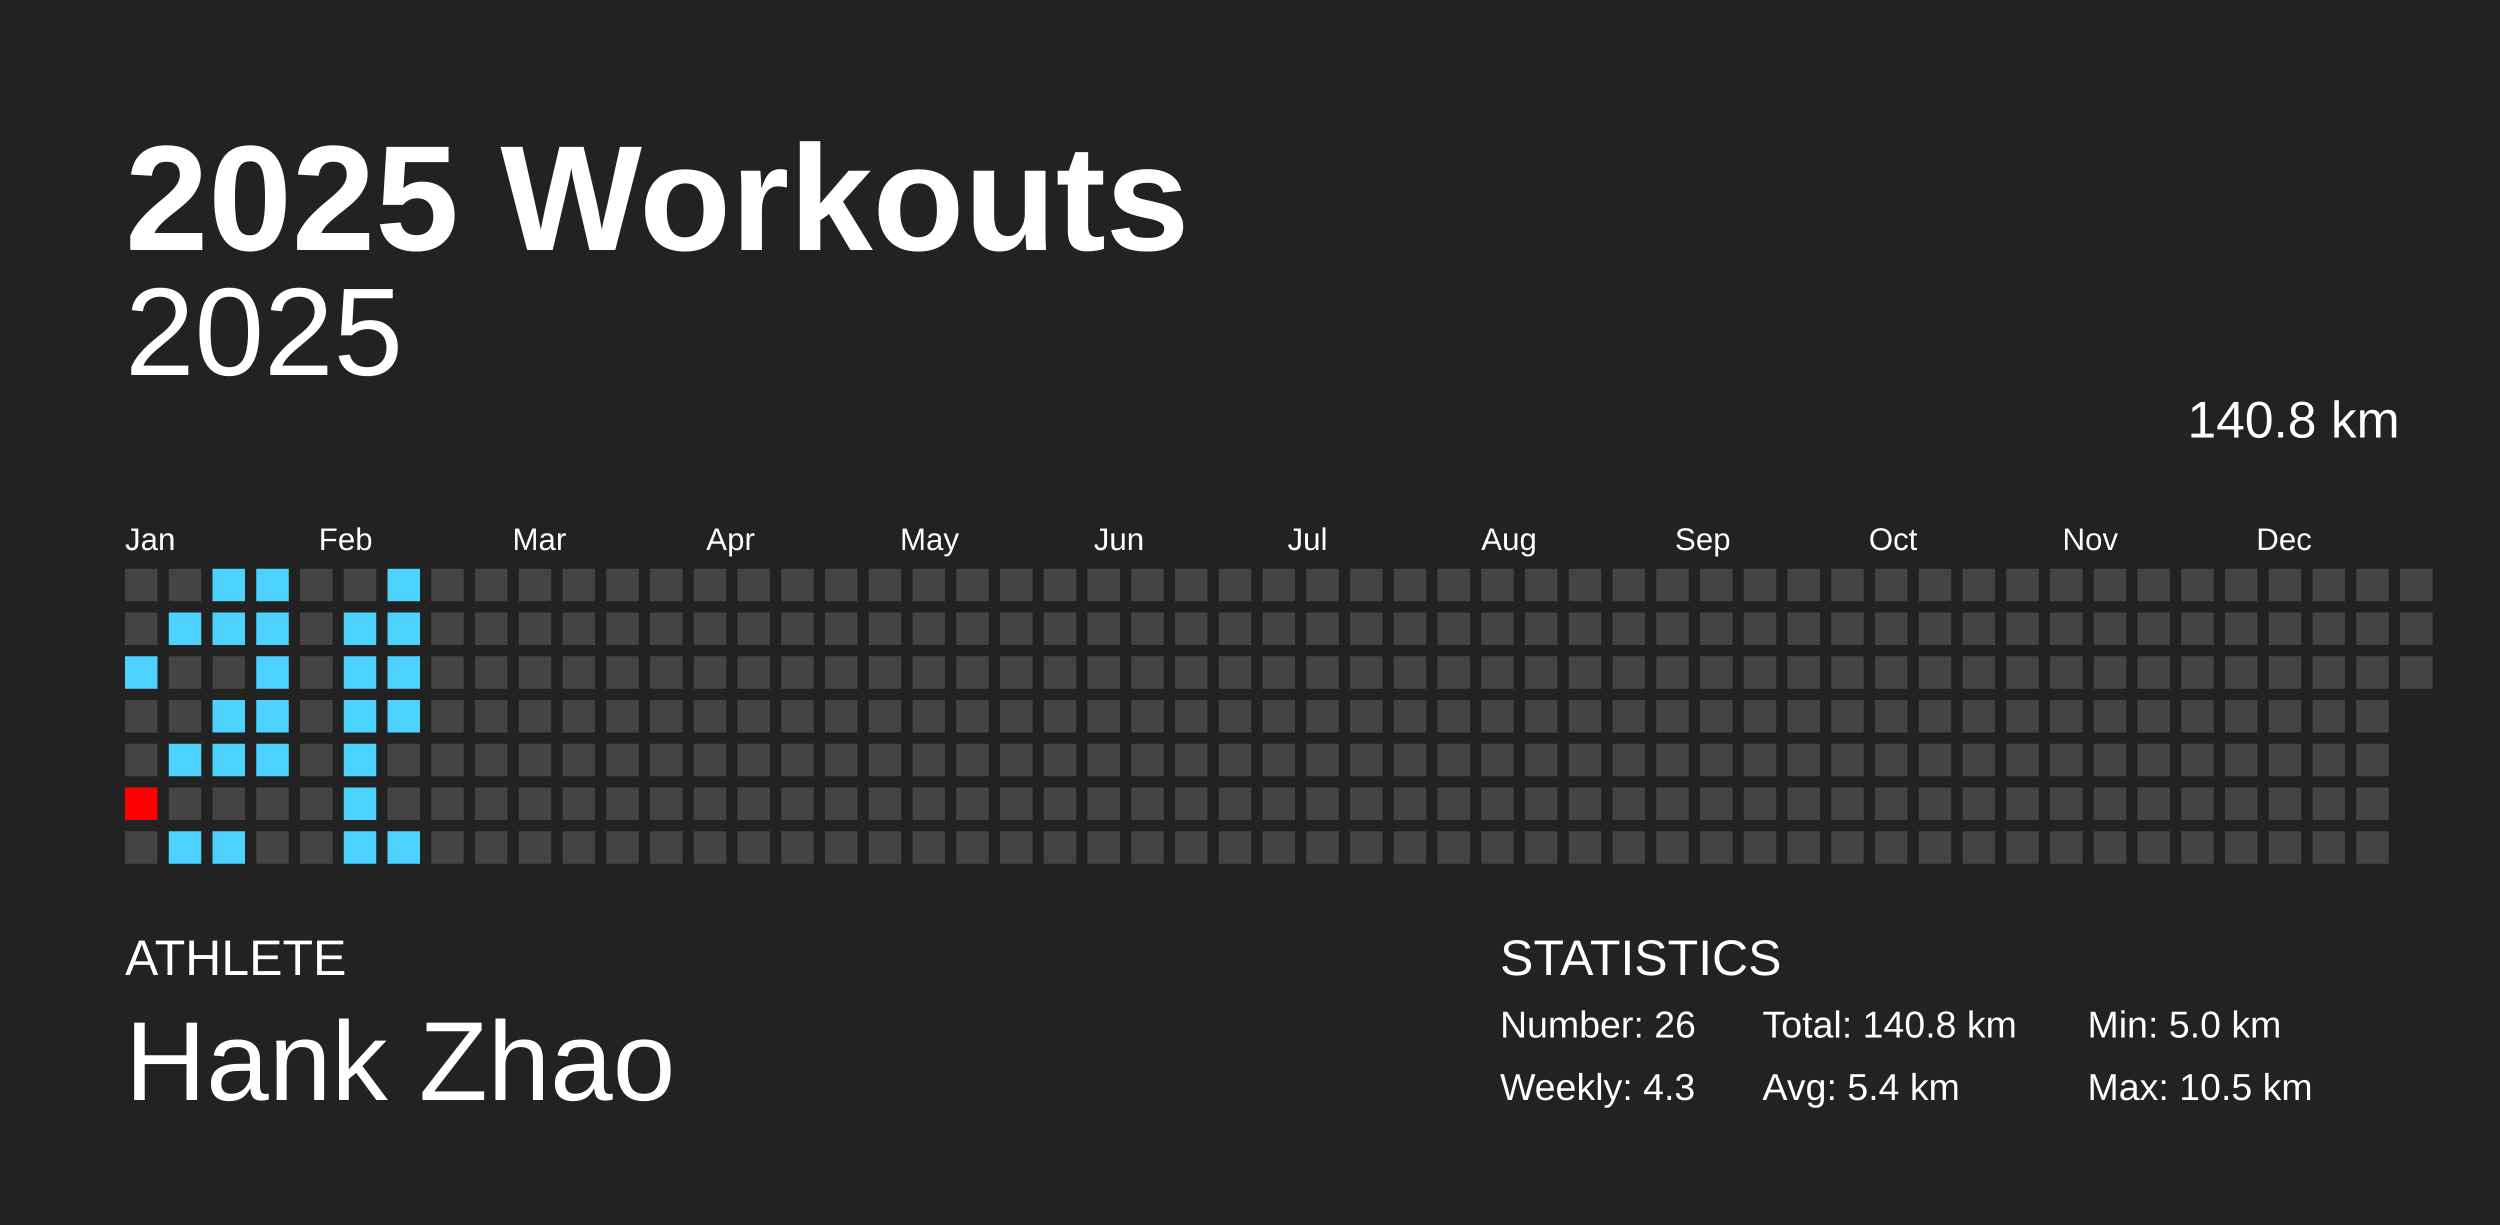
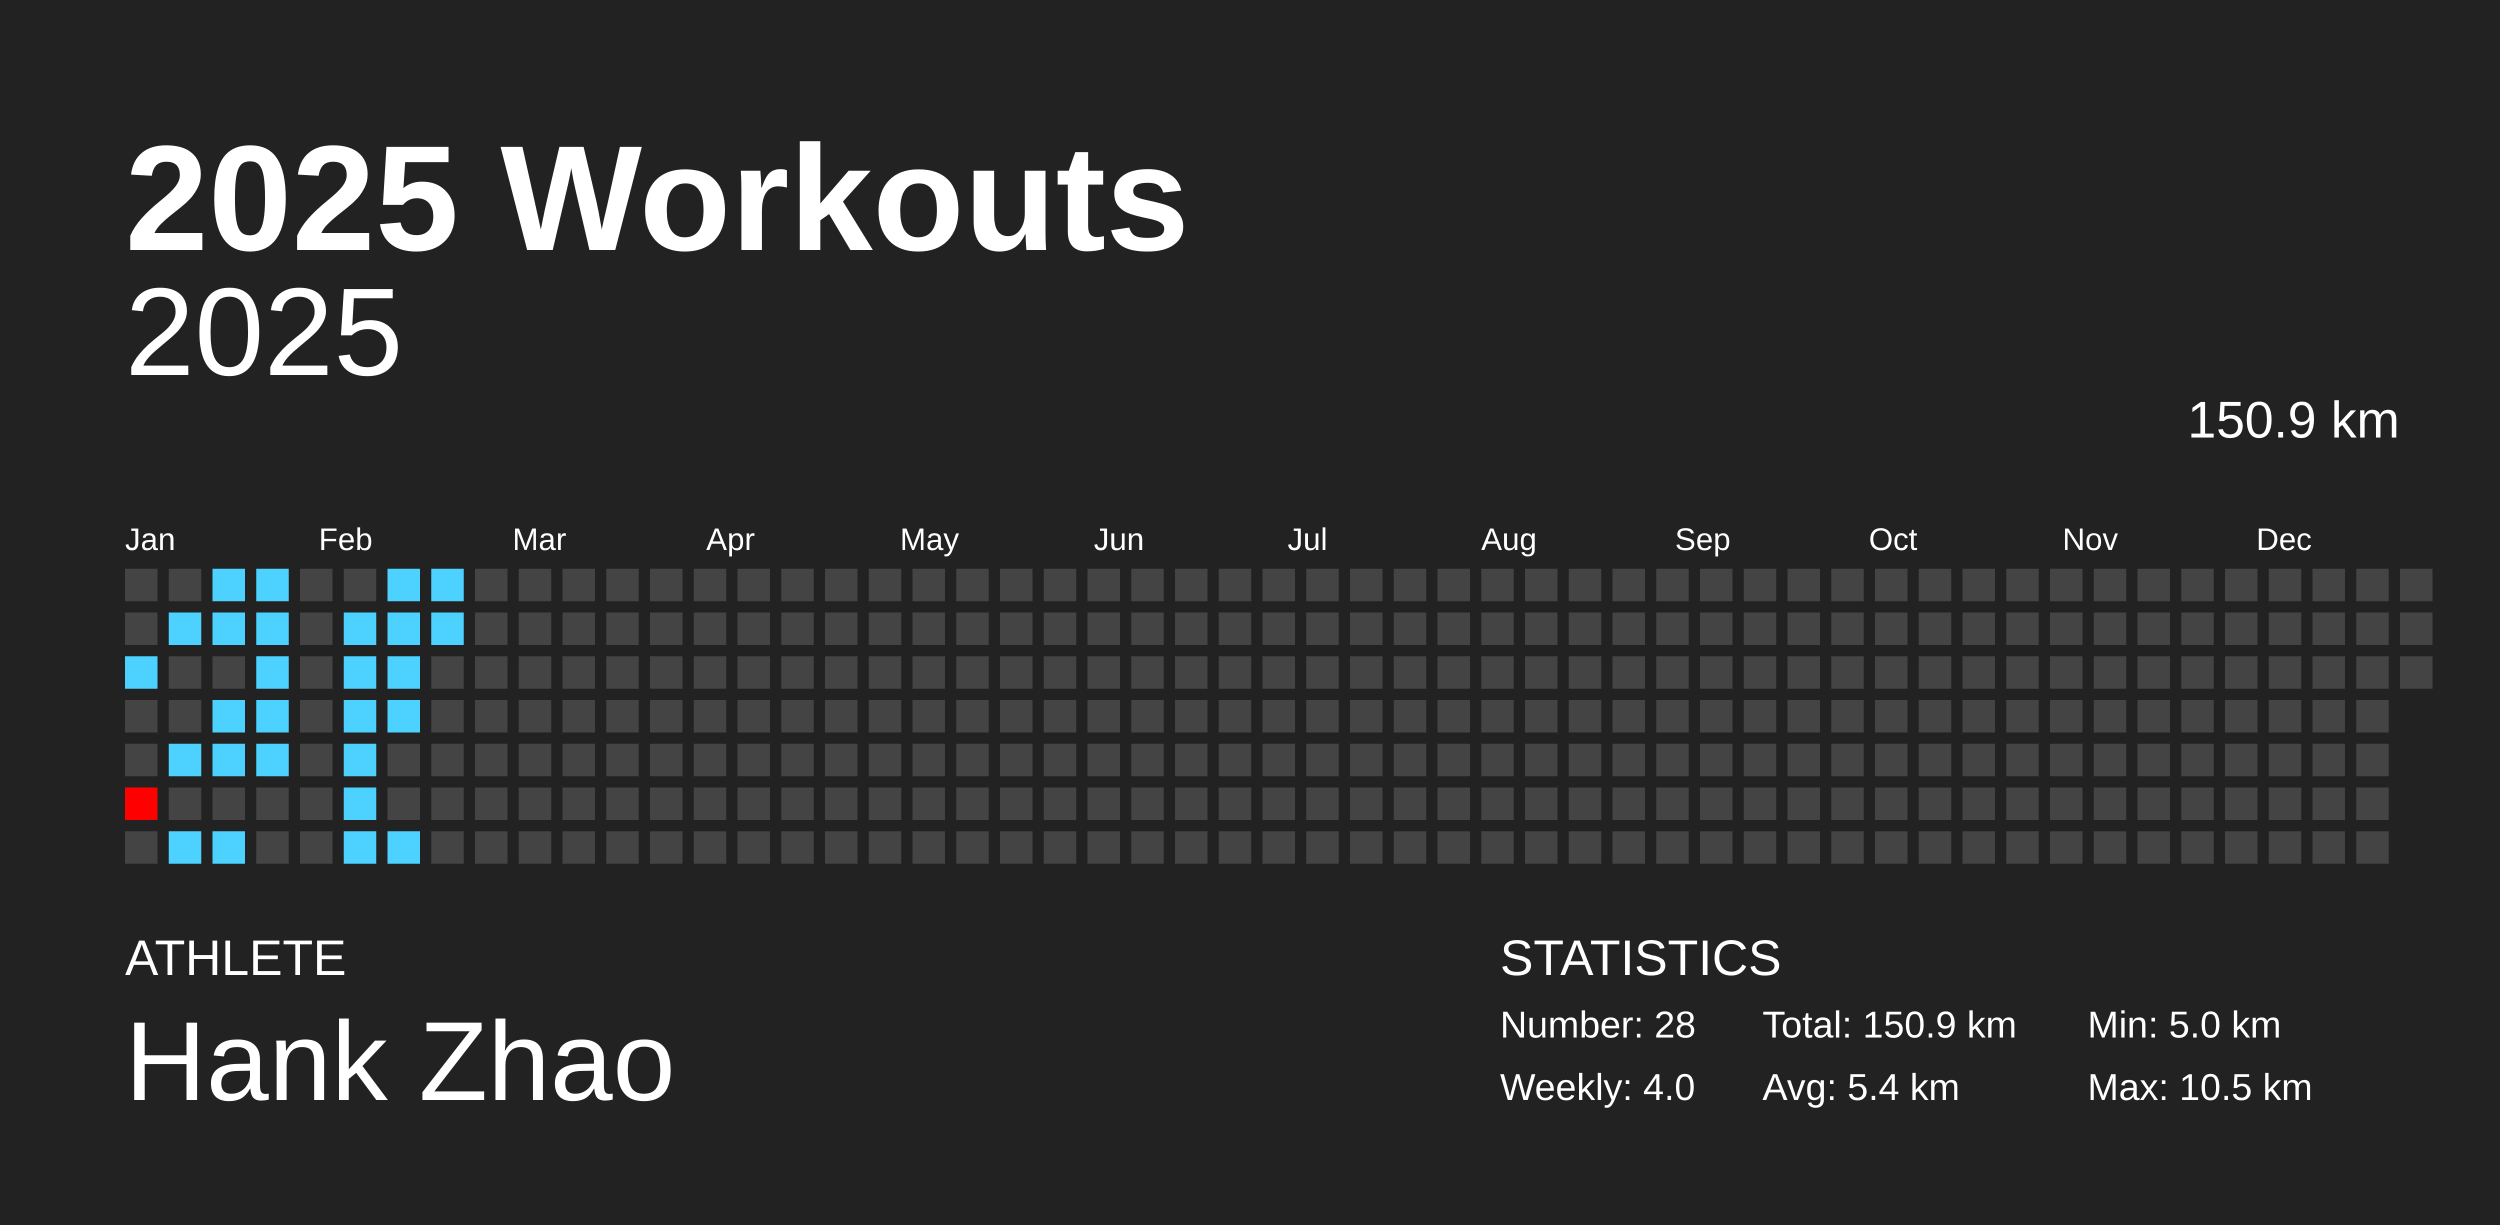
<svg xmlns="http://www.w3.org/2000/svg" baseProfile="full" height="98mm" version="1.1" viewBox="0,0,200,98" width="200mm">
  <defs />
  <rect fill="#222222" height="98" width="200" x="0" y="0" />
  <text fill="#FFFFFF" style="font-size:12px; font-family:Arial; font-weight:bold;" x="10" y="20">2025 Workouts</text>
  <text fill="#FFFFFF" style="font-size:4px; font-family:Arial" x="10" y="78">ATHLETE</text>
  <text fill="#FFFFFF" style="font-size:9px; font-family:Arial" x="10" y="88">Hank Zhao</text>
  <text fill="#FFFFFF" style="font-size:4px; font-family:Arial" x="120" y="78">STATISTICS</text>
-   <text fill="#FFFFFF" style="font-size:3px; font-family:Arial" x="120" y="83">Number: 26</text>
-   <text fill="#FFFFFF" style="font-size:3px; font-family:Arial" x="120" y="88">Weekly: 4.3</text>
-   <text fill="#FFFFFF" style="font-size:3px; font-family:Arial" x="141" y="83">Total: 140.8 km</text>
+   <text fill="#FFFFFF" style="font-size:3px; font-family:Arial" x="120" y="83">Number: 28</text>
+   <text fill="#FFFFFF" style="font-size:3px; font-family:Arial" x="120" y="88">Weekly: 4.0</text>
+   <text fill="#FFFFFF" style="font-size:3px; font-family:Arial" x="141" y="83">Total: 150.9 km</text>
  <text fill="#FFFFFF" style="font-size:3px; font-family:Arial" x="141" y="88">Avg: 5.4 km</text>
  <text fill="#FFFFFF" style="font-size:3px; font-family:Arial" x="167" y="83">Min: 5.0 km</text>
  <text fill="#FFFFFF" style="font-size:3px; font-family:Arial" x="167" y="88">Max: 10.5 km</text>
  <text alignment-baseline="hanging" fill="#FFFFFF" style="font-size:10.0px; font-family:Arial;" x="10" y="30">2025</text>
-   <text alignment-baseline="hanging" fill="#FFFFFF" style="font-size:4.125px; font-family:Arial;" x="175" y="35">140.8 km</text>
+   <text alignment-baseline="hanging" fill="#FFFFFF" style="font-size:4.125px; font-family:Arial;" x="175" y="35">150.9 km</text>
  <text fill="#FFFFFF" style="font-size:2.5px; font-family:Arial" x="10.0" y="44">Jan</text>
  <text fill="#FFFFFF" style="font-size:2.5px; font-family:Arial" x="25.5" y="44">Feb</text>
  <text fill="#FFFFFF" style="font-size:2.5px; font-family:Arial" x="41.0" y="44">Mar</text>
  <text fill="#FFFFFF" style="font-size:2.5px; font-family:Arial" x="56.5" y="44">Apr</text>
  <text fill="#FFFFFF" style="font-size:2.5px; font-family:Arial" x="72.0" y="44">May</text>
  <text fill="#FFFFFF" style="font-size:2.5px; font-family:Arial" x="87.5" y="44">Jun</text>
  <text fill="#FFFFFF" style="font-size:2.5px; font-family:Arial" x="103.0" y="44">Jul</text>
  <text fill="#FFFFFF" style="font-size:2.5px; font-family:Arial" x="118.5" y="44">Aug</text>
  <text fill="#FFFFFF" style="font-size:2.5px; font-family:Arial" x="134.0" y="44">Sep</text>
  <text fill="#FFFFFF" style="font-size:2.5px; font-family:Arial" x="149.5" y="44">Oct</text>
  <text fill="#FFFFFF" style="font-size:2.5px; font-family:Arial" x="165.0" y="44">Nov</text>
  <text fill="#FFFFFF" style="font-size:2.5px; font-family:Arial" x="180.5" y="44">Dec</text>
  <rect fill="#444444" height="2.6" width="2.6" x="10.0" y="45.5" />
  <rect fill="#444444" height="2.6" width="2.6" x="10.0" y="49.0" />
  <rect fill="#4dd2ff" height="2.6" width="2.6" x="10.0" y="52.5" />
  <rect fill="#444444" height="2.6" width="2.6" x="10.0" y="56.0" />
  <rect fill="#444444" height="2.6" width="2.6" x="10.0" y="59.5" />
  <rect fill="#ff0000" height="2.6" width="2.6" x="10.0" y="63.0" />
  <rect fill="#444444" height="2.6" width="2.6" x="10.0" y="66.5" />
  <rect fill="#444444" height="2.6" width="2.6" x="13.5" y="45.5" />
  <rect fill="#4dd2ff" height="2.6" width="2.6" x="13.5" y="49.0" />
  <rect fill="#444444" height="2.6" width="2.6" x="13.5" y="52.5" />
  <rect fill="#444444" height="2.6" width="2.6" x="13.5" y="56.0" />
  <rect fill="#4dd2ff" height="2.6" width="2.6" x="13.5" y="59.5" />
  <rect fill="#444444" height="2.6" width="2.6" x="13.5" y="63.0" />
  <rect fill="#4dd2ff" height="2.6" width="2.6" x="13.5" y="66.5" />
  <rect fill="#4dd2ff" height="2.6" width="2.6" x="17.0" y="45.5" />
  <rect fill="#4dd2ff" height="2.6" width="2.6" x="17.0" y="49.0" />
  <rect fill="#444444" height="2.6" width="2.6" x="17.0" y="52.5" />
  <rect fill="#4dd2ff" height="2.6" width="2.6" x="17.0" y="56.0" />
  <rect fill="#4dd2ff" height="2.6" width="2.6" x="17.0" y="59.5" />
  <rect fill="#444444" height="2.6" width="2.6" x="17.0" y="63.0" />
  <rect fill="#4dd2ff" height="2.6" width="2.6" x="17.0" y="66.5" />
  <rect fill="#4dd2ff" height="2.6" width="2.6" x="20.5" y="45.5" />
  <rect fill="#4dd2ff" height="2.6" width="2.6" x="20.5" y="49.0" />
  <rect fill="#4dd2ff" height="2.6" width="2.6" x="20.5" y="52.5" />
  <rect fill="#4dd2ff" height="2.6" width="2.6" x="20.5" y="56.0" />
  <rect fill="#4dd2ff" height="2.6" width="2.6" x="20.5" y="59.5" />
  <rect fill="#444444" height="2.6" width="2.6" x="20.5" y="63.0" />
  <rect fill="#444444" height="2.6" width="2.6" x="20.5" y="66.5" />
  <rect fill="#444444" height="2.6" width="2.6" x="24.0" y="45.5" />
  <rect fill="#444444" height="2.6" width="2.6" x="24.0" y="49.0" />
  <rect fill="#444444" height="2.6" width="2.6" x="24.0" y="52.5" />
  <rect fill="#444444" height="2.6" width="2.6" x="24.0" y="56.0" />
  <rect fill="#444444" height="2.6" width="2.6" x="24.0" y="59.5" />
  <rect fill="#444444" height="2.6" width="2.6" x="24.0" y="63.0" />
  <rect fill="#444444" height="2.6" width="2.6" x="24.0" y="66.5" />
  <rect fill="#444444" height="2.6" width="2.6" x="27.5" y="45.5" />
  <rect fill="#4dd2ff" height="2.6" width="2.6" x="27.5" y="49.0" />
  <rect fill="#4dd2ff" height="2.6" width="2.6" x="27.5" y="52.5" />
  <rect fill="#4dd2ff" height="2.6" width="2.6" x="27.5" y="56.0" />
  <rect fill="#4dd2ff" height="2.6" width="2.6" x="27.5" y="59.5" />
  <rect fill="#4dd2ff" height="2.6" width="2.6" x="27.5" y="63.0" />
  <rect fill="#4dd2ff" height="2.6" width="2.6" x="27.5" y="66.5" />
  <rect fill="#4dd2ff" height="2.6" width="2.6" x="31.0" y="45.5" />
  <rect fill="#4dd2ff" height="2.6" width="2.6" x="31.0" y="49.0" />
  <rect fill="#4dd2ff" height="2.6" width="2.6" x="31.0" y="52.5" />
  <rect fill="#4dd2ff" height="2.6" width="2.6" x="31.0" y="56.0" />
  <rect fill="#444444" height="2.6" width="2.6" x="31.0" y="59.5" />
  <rect fill="#444444" height="2.6" width="2.6" x="31.0" y="63.0" />
  <rect fill="#4dd2ff" height="2.6" width="2.6" x="31.0" y="66.5" />
-   <rect fill="#444444" height="2.6" width="2.6" x="34.5" y="45.5" />
-   <rect fill="#444444" height="2.6" width="2.6" x="34.5" y="49.0" />
+   <rect fill="#4dd2ff" height="2.6" width="2.6" x="34.5" y="45.5" />
+   <rect fill="#4dd2ff" height="2.6" width="2.6" x="34.5" y="49.0" />
  <rect fill="#444444" height="2.6" width="2.6" x="34.5" y="52.5" />
  <rect fill="#444444" height="2.6" width="2.6" x="34.5" y="56.0" />
  <rect fill="#444444" height="2.6" width="2.6" x="34.5" y="59.5" />
  <rect fill="#444444" height="2.6" width="2.6" x="34.5" y="63.0" />
  <rect fill="#444444" height="2.6" width="2.6" x="34.5" y="66.5" />
  <rect fill="#444444" height="2.6" width="2.6" x="38.0" y="45.5" />
  <rect fill="#444444" height="2.6" width="2.6" x="38.0" y="49.0" />
  <rect fill="#444444" height="2.6" width="2.6" x="38.0" y="52.5" />
  <rect fill="#444444" height="2.6" width="2.6" x="38.0" y="56.0" />
  <rect fill="#444444" height="2.6" width="2.6" x="38.0" y="59.5" />
  <rect fill="#444444" height="2.6" width="2.6" x="38.0" y="63.0" />
  <rect fill="#444444" height="2.6" width="2.6" x="38.0" y="66.5" />
  <rect fill="#444444" height="2.6" width="2.6" x="41.5" y="45.5" />
  <rect fill="#444444" height="2.6" width="2.6" x="41.5" y="49.0" />
  <rect fill="#444444" height="2.6" width="2.6" x="41.5" y="52.5" />
  <rect fill="#444444" height="2.6" width="2.6" x="41.5" y="56.0" />
  <rect fill="#444444" height="2.6" width="2.6" x="41.5" y="59.5" />
  <rect fill="#444444" height="2.6" width="2.6" x="41.5" y="63.0" />
  <rect fill="#444444" height="2.6" width="2.6" x="41.5" y="66.5" />
  <rect fill="#444444" height="2.6" width="2.6" x="45.0" y="45.5" />
  <rect fill="#444444" height="2.6" width="2.6" x="45.0" y="49.0" />
  <rect fill="#444444" height="2.6" width="2.6" x="45.0" y="52.5" />
  <rect fill="#444444" height="2.6" width="2.6" x="45.0" y="56.0" />
  <rect fill="#444444" height="2.6" width="2.6" x="45.0" y="59.5" />
  <rect fill="#444444" height="2.6" width="2.6" x="45.0" y="63.0" />
  <rect fill="#444444" height="2.6" width="2.6" x="45.0" y="66.5" />
  <rect fill="#444444" height="2.6" width="2.6" x="48.5" y="45.5" />
  <rect fill="#444444" height="2.6" width="2.6" x="48.5" y="49.0" />
  <rect fill="#444444" height="2.6" width="2.6" x="48.5" y="52.5" />
  <rect fill="#444444" height="2.6" width="2.6" x="48.5" y="56.0" />
  <rect fill="#444444" height="2.6" width="2.6" x="48.5" y="59.5" />
  <rect fill="#444444" height="2.6" width="2.6" x="48.5" y="63.0" />
  <rect fill="#444444" height="2.6" width="2.6" x="48.5" y="66.5" />
  <rect fill="#444444" height="2.6" width="2.6" x="52.0" y="45.5" />
  <rect fill="#444444" height="2.6" width="2.6" x="52.0" y="49.0" />
  <rect fill="#444444" height="2.6" width="2.6" x="52.0" y="52.5" />
  <rect fill="#444444" height="2.6" width="2.6" x="52.0" y="56.0" />
  <rect fill="#444444" height="2.6" width="2.6" x="52.0" y="59.5" />
  <rect fill="#444444" height="2.6" width="2.6" x="52.0" y="63.0" />
  <rect fill="#444444" height="2.6" width="2.6" x="52.0" y="66.5" />
  <rect fill="#444444" height="2.6" width="2.6" x="55.5" y="45.5" />
  <rect fill="#444444" height="2.6" width="2.6" x="55.5" y="49.0" />
  <rect fill="#444444" height="2.6" width="2.6" x="55.5" y="52.5" />
  <rect fill="#444444" height="2.6" width="2.6" x="55.5" y="56.0" />
  <rect fill="#444444" height="2.6" width="2.6" x="55.5" y="59.5" />
  <rect fill="#444444" height="2.6" width="2.6" x="55.5" y="63.0" />
  <rect fill="#444444" height="2.6" width="2.6" x="55.5" y="66.5" />
  <rect fill="#444444" height="2.6" width="2.6" x="59.0" y="45.5" />
  <rect fill="#444444" height="2.6" width="2.6" x="59.0" y="49.0" />
  <rect fill="#444444" height="2.6" width="2.6" x="59.0" y="52.5" />
  <rect fill="#444444" height="2.6" width="2.6" x="59.0" y="56.0" />
  <rect fill="#444444" height="2.6" width="2.6" x="59.0" y="59.5" />
  <rect fill="#444444" height="2.6" width="2.6" x="59.0" y="63.0" />
  <rect fill="#444444" height="2.6" width="2.6" x="59.0" y="66.5" />
  <rect fill="#444444" height="2.6" width="2.6" x="62.5" y="45.5" />
  <rect fill="#444444" height="2.6" width="2.6" x="62.5" y="49.0" />
  <rect fill="#444444" height="2.6" width="2.6" x="62.5" y="52.5" />
  <rect fill="#444444" height="2.6" width="2.6" x="62.5" y="56.0" />
  <rect fill="#444444" height="2.6" width="2.6" x="62.5" y="59.5" />
  <rect fill="#444444" height="2.6" width="2.6" x="62.5" y="63.0" />
  <rect fill="#444444" height="2.6" width="2.6" x="62.5" y="66.5" />
  <rect fill="#444444" height="2.6" width="2.6" x="66.0" y="45.5" />
  <rect fill="#444444" height="2.6" width="2.6" x="66.0" y="49.0" />
  <rect fill="#444444" height="2.6" width="2.6" x="66.0" y="52.5" />
  <rect fill="#444444" height="2.6" width="2.6" x="66.0" y="56.0" />
  <rect fill="#444444" height="2.6" width="2.6" x="66.0" y="59.5" />
  <rect fill="#444444" height="2.6" width="2.6" x="66.0" y="63.0" />
  <rect fill="#444444" height="2.6" width="2.6" x="66.0" y="66.5" />
  <rect fill="#444444" height="2.6" width="2.6" x="69.5" y="45.5" />
  <rect fill="#444444" height="2.6" width="2.6" x="69.5" y="49.0" />
  <rect fill="#444444" height="2.6" width="2.6" x="69.5" y="52.5" />
  <rect fill="#444444" height="2.6" width="2.6" x="69.5" y="56.0" />
  <rect fill="#444444" height="2.6" width="2.6" x="69.5" y="59.5" />
  <rect fill="#444444" height="2.6" width="2.6" x="69.5" y="63.0" />
  <rect fill="#444444" height="2.6" width="2.6" x="69.5" y="66.5" />
  <rect fill="#444444" height="2.6" width="2.6" x="73.0" y="45.5" />
  <rect fill="#444444" height="2.6" width="2.6" x="73.0" y="49.0" />
  <rect fill="#444444" height="2.6" width="2.6" x="73.0" y="52.5" />
  <rect fill="#444444" height="2.6" width="2.6" x="73.0" y="56.0" />
  <rect fill="#444444" height="2.6" width="2.6" x="73.0" y="59.5" />
  <rect fill="#444444" height="2.6" width="2.6" x="73.0" y="63.0" />
  <rect fill="#444444" height="2.6" width="2.6" x="73.0" y="66.5" />
  <rect fill="#444444" height="2.6" width="2.6" x="76.5" y="45.5" />
  <rect fill="#444444" height="2.6" width="2.6" x="76.5" y="49.0" />
  <rect fill="#444444" height="2.6" width="2.6" x="76.5" y="52.5" />
  <rect fill="#444444" height="2.6" width="2.6" x="76.5" y="56.0" />
  <rect fill="#444444" height="2.6" width="2.6" x="76.5" y="59.5" />
  <rect fill="#444444" height="2.6" width="2.6" x="76.5" y="63.0" />
  <rect fill="#444444" height="2.6" width="2.6" x="76.5" y="66.5" />
  <rect fill="#444444" height="2.6" width="2.6" x="80.0" y="45.5" />
  <rect fill="#444444" height="2.6" width="2.6" x="80.0" y="49.0" />
  <rect fill="#444444" height="2.6" width="2.6" x="80.0" y="52.5" />
  <rect fill="#444444" height="2.6" width="2.6" x="80.0" y="56.0" />
  <rect fill="#444444" height="2.6" width="2.6" x="80.0" y="59.5" />
  <rect fill="#444444" height="2.6" width="2.6" x="80.0" y="63.0" />
  <rect fill="#444444" height="2.6" width="2.6" x="80.0" y="66.5" />
  <rect fill="#444444" height="2.6" width="2.6" x="83.5" y="45.5" />
  <rect fill="#444444" height="2.6" width="2.6" x="83.5" y="49.0" />
  <rect fill="#444444" height="2.6" width="2.6" x="83.5" y="52.5" />
  <rect fill="#444444" height="2.6" width="2.6" x="83.5" y="56.0" />
  <rect fill="#444444" height="2.6" width="2.6" x="83.5" y="59.5" />
  <rect fill="#444444" height="2.6" width="2.6" x="83.5" y="63.0" />
  <rect fill="#444444" height="2.6" width="2.6" x="83.5" y="66.5" />
  <rect fill="#444444" height="2.6" width="2.6" x="87.0" y="45.5" />
  <rect fill="#444444" height="2.6" width="2.6" x="87.0" y="49.0" />
  <rect fill="#444444" height="2.6" width="2.6" x="87.0" y="52.5" />
  <rect fill="#444444" height="2.6" width="2.6" x="87.0" y="56.0" />
  <rect fill="#444444" height="2.6" width="2.6" x="87.0" y="59.5" />
  <rect fill="#444444" height="2.6" width="2.6" x="87.0" y="63.0" />
  <rect fill="#444444" height="2.6" width="2.6" x="87.0" y="66.5" />
  <rect fill="#444444" height="2.6" width="2.6" x="90.5" y="45.5" />
  <rect fill="#444444" height="2.6" width="2.6" x="90.5" y="49.0" />
  <rect fill="#444444" height="2.6" width="2.6" x="90.5" y="52.5" />
  <rect fill="#444444" height="2.6" width="2.6" x="90.5" y="56.0" />
  <rect fill="#444444" height="2.6" width="2.6" x="90.5" y="59.5" />
  <rect fill="#444444" height="2.6" width="2.6" x="90.5" y="63.0" />
  <rect fill="#444444" height="2.6" width="2.6" x="90.5" y="66.5" />
  <rect fill="#444444" height="2.6" width="2.6" x="94.0" y="45.5" />
  <rect fill="#444444" height="2.6" width="2.6" x="94.0" y="49.0" />
  <rect fill="#444444" height="2.6" width="2.6" x="94.0" y="52.5" />
  <rect fill="#444444" height="2.6" width="2.6" x="94.0" y="56.0" />
  <rect fill="#444444" height="2.6" width="2.6" x="94.0" y="59.5" />
  <rect fill="#444444" height="2.6" width="2.6" x="94.0" y="63.0" />
  <rect fill="#444444" height="2.6" width="2.6" x="94.0" y="66.5" />
  <rect fill="#444444" height="2.6" width="2.6" x="97.5" y="45.5" />
  <rect fill="#444444" height="2.6" width="2.6" x="97.5" y="49.0" />
  <rect fill="#444444" height="2.6" width="2.6" x="97.5" y="52.5" />
  <rect fill="#444444" height="2.6" width="2.6" x="97.5" y="56.0" />
  <rect fill="#444444" height="2.6" width="2.6" x="97.5" y="59.5" />
  <rect fill="#444444" height="2.6" width="2.6" x="97.5" y="63.0" />
  <rect fill="#444444" height="2.6" width="2.6" x="97.5" y="66.5" />
  <rect fill="#444444" height="2.6" width="2.6" x="101.0" y="45.5" />
  <rect fill="#444444" height="2.6" width="2.6" x="101.0" y="49.0" />
  <rect fill="#444444" height="2.6" width="2.6" x="101.0" y="52.5" />
  <rect fill="#444444" height="2.6" width="2.6" x="101.0" y="56.0" />
  <rect fill="#444444" height="2.6" width="2.6" x="101.0" y="59.5" />
  <rect fill="#444444" height="2.6" width="2.6" x="101.0" y="63.0" />
  <rect fill="#444444" height="2.6" width="2.6" x="101.0" y="66.5" />
  <rect fill="#444444" height="2.6" width="2.6" x="104.5" y="45.5" />
  <rect fill="#444444" height="2.6" width="2.6" x="104.5" y="49.0" />
  <rect fill="#444444" height="2.6" width="2.6" x="104.5" y="52.5" />
  <rect fill="#444444" height="2.6" width="2.6" x="104.5" y="56.0" />
  <rect fill="#444444" height="2.6" width="2.6" x="104.5" y="59.5" />
  <rect fill="#444444" height="2.6" width="2.6" x="104.5" y="63.0" />
  <rect fill="#444444" height="2.6" width="2.6" x="104.5" y="66.5" />
  <rect fill="#444444" height="2.6" width="2.6" x="108.0" y="45.5" />
  <rect fill="#444444" height="2.6" width="2.6" x="108.0" y="49.0" />
  <rect fill="#444444" height="2.6" width="2.6" x="108.0" y="52.5" />
  <rect fill="#444444" height="2.6" width="2.6" x="108.0" y="56.0" />
  <rect fill="#444444" height="2.6" width="2.6" x="108.0" y="59.5" />
  <rect fill="#444444" height="2.6" width="2.6" x="108.0" y="63.0" />
  <rect fill="#444444" height="2.6" width="2.6" x="108.0" y="66.5" />
  <rect fill="#444444" height="2.6" width="2.6" x="111.5" y="45.5" />
  <rect fill="#444444" height="2.6" width="2.6" x="111.5" y="49.0" />
  <rect fill="#444444" height="2.6" width="2.6" x="111.5" y="52.5" />
  <rect fill="#444444" height="2.6" width="2.6" x="111.5" y="56.0" />
  <rect fill="#444444" height="2.6" width="2.6" x="111.5" y="59.5" />
  <rect fill="#444444" height="2.6" width="2.6" x="111.5" y="63.0" />
  <rect fill="#444444" height="2.6" width="2.6" x="111.5" y="66.5" />
  <rect fill="#444444" height="2.6" width="2.6" x="115.0" y="45.5" />
  <rect fill="#444444" height="2.6" width="2.6" x="115.0" y="49.0" />
  <rect fill="#444444" height="2.6" width="2.6" x="115.0" y="52.5" />
  <rect fill="#444444" height="2.6" width="2.6" x="115.0" y="56.0" />
  <rect fill="#444444" height="2.6" width="2.6" x="115.0" y="59.5" />
  <rect fill="#444444" height="2.6" width="2.6" x="115.0" y="63.0" />
  <rect fill="#444444" height="2.6" width="2.6" x="115.0" y="66.5" />
  <rect fill="#444444" height="2.6" width="2.6" x="118.5" y="45.5" />
  <rect fill="#444444" height="2.6" width="2.6" x="118.5" y="49.0" />
  <rect fill="#444444" height="2.6" width="2.6" x="118.5" y="52.5" />
  <rect fill="#444444" height="2.6" width="2.6" x="118.5" y="56.0" />
  <rect fill="#444444" height="2.6" width="2.6" x="118.5" y="59.5" />
  <rect fill="#444444" height="2.6" width="2.6" x="118.5" y="63.0" />
  <rect fill="#444444" height="2.6" width="2.6" x="118.5" y="66.5" />
  <rect fill="#444444" height="2.6" width="2.6" x="122.0" y="45.5" />
  <rect fill="#444444" height="2.6" width="2.6" x="122.0" y="49.0" />
  <rect fill="#444444" height="2.6" width="2.6" x="122.0" y="52.5" />
  <rect fill="#444444" height="2.6" width="2.6" x="122.0" y="56.0" />
  <rect fill="#444444" height="2.6" width="2.6" x="122.0" y="59.5" />
  <rect fill="#444444" height="2.6" width="2.6" x="122.0" y="63.0" />
  <rect fill="#444444" height="2.6" width="2.6" x="122.0" y="66.5" />
  <rect fill="#444444" height="2.6" width="2.6" x="125.5" y="45.5" />
  <rect fill="#444444" height="2.6" width="2.6" x="125.5" y="49.0" />
  <rect fill="#444444" height="2.6" width="2.6" x="125.5" y="52.5" />
  <rect fill="#444444" height="2.6" width="2.6" x="125.5" y="56.0" />
  <rect fill="#444444" height="2.6" width="2.6" x="125.5" y="59.5" />
  <rect fill="#444444" height="2.6" width="2.6" x="125.5" y="63.0" />
  <rect fill="#444444" height="2.6" width="2.6" x="125.5" y="66.5" />
  <rect fill="#444444" height="2.6" width="2.6" x="129.0" y="45.5" />
  <rect fill="#444444" height="2.6" width="2.6" x="129.0" y="49.0" />
  <rect fill="#444444" height="2.6" width="2.6" x="129.0" y="52.5" />
  <rect fill="#444444" height="2.6" width="2.6" x="129.0" y="56.0" />
  <rect fill="#444444" height="2.6" width="2.6" x="129.0" y="59.5" />
  <rect fill="#444444" height="2.6" width="2.6" x="129.0" y="63.0" />
  <rect fill="#444444" height="2.6" width="2.6" x="129.0" y="66.5" />
  <rect fill="#444444" height="2.6" width="2.6" x="132.5" y="45.5" />
  <rect fill="#444444" height="2.6" width="2.6" x="132.5" y="49.0" />
  <rect fill="#444444" height="2.6" width="2.6" x="132.5" y="52.5" />
  <rect fill="#444444" height="2.6" width="2.6" x="132.5" y="56.0" />
  <rect fill="#444444" height="2.6" width="2.6" x="132.5" y="59.5" />
  <rect fill="#444444" height="2.6" width="2.6" x="132.5" y="63.0" />
  <rect fill="#444444" height="2.6" width="2.6" x="132.5" y="66.5" />
  <rect fill="#444444" height="2.6" width="2.6" x="136.0" y="45.5" />
  <rect fill="#444444" height="2.6" width="2.6" x="136.0" y="49.0" />
  <rect fill="#444444" height="2.6" width="2.6" x="136.0" y="52.5" />
  <rect fill="#444444" height="2.6" width="2.6" x="136.0" y="56.0" />
  <rect fill="#444444" height="2.6" width="2.6" x="136.0" y="59.5" />
  <rect fill="#444444" height="2.6" width="2.6" x="136.0" y="63.0" />
  <rect fill="#444444" height="2.6" width="2.6" x="136.0" y="66.5" />
  <rect fill="#444444" height="2.6" width="2.6" x="139.5" y="45.5" />
  <rect fill="#444444" height="2.6" width="2.6" x="139.5" y="49.0" />
  <rect fill="#444444" height="2.6" width="2.6" x="139.5" y="52.5" />
  <rect fill="#444444" height="2.6" width="2.6" x="139.5" y="56.0" />
  <rect fill="#444444" height="2.6" width="2.6" x="139.5" y="59.5" />
  <rect fill="#444444" height="2.6" width="2.6" x="139.5" y="63.0" />
  <rect fill="#444444" height="2.6" width="2.6" x="139.5" y="66.5" />
  <rect fill="#444444" height="2.6" width="2.6" x="143.0" y="45.5" />
  <rect fill="#444444" height="2.6" width="2.6" x="143.0" y="49.0" />
  <rect fill="#444444" height="2.6" width="2.6" x="143.0" y="52.5" />
  <rect fill="#444444" height="2.6" width="2.6" x="143.0" y="56.0" />
  <rect fill="#444444" height="2.6" width="2.6" x="143.0" y="59.5" />
  <rect fill="#444444" height="2.6" width="2.6" x="143.0" y="63.0" />
  <rect fill="#444444" height="2.6" width="2.6" x="143.0" y="66.5" />
  <rect fill="#444444" height="2.6" width="2.6" x="146.5" y="45.5" />
  <rect fill="#444444" height="2.6" width="2.6" x="146.5" y="49.0" />
  <rect fill="#444444" height="2.6" width="2.6" x="146.5" y="52.5" />
  <rect fill="#444444" height="2.6" width="2.6" x="146.5" y="56.0" />
  <rect fill="#444444" height="2.6" width="2.6" x="146.5" y="59.5" />
  <rect fill="#444444" height="2.6" width="2.6" x="146.5" y="63.0" />
  <rect fill="#444444" height="2.6" width="2.6" x="146.5" y="66.5" />
  <rect fill="#444444" height="2.6" width="2.6" x="150.0" y="45.5" />
  <rect fill="#444444" height="2.6" width="2.6" x="150.0" y="49.0" />
  <rect fill="#444444" height="2.6" width="2.6" x="150.0" y="52.5" />
  <rect fill="#444444" height="2.6" width="2.6" x="150.0" y="56.0" />
  <rect fill="#444444" height="2.6" width="2.6" x="150.0" y="59.5" />
  <rect fill="#444444" height="2.6" width="2.6" x="150.0" y="63.0" />
  <rect fill="#444444" height="2.6" width="2.6" x="150.0" y="66.5" />
  <rect fill="#444444" height="2.6" width="2.6" x="153.5" y="45.5" />
  <rect fill="#444444" height="2.6" width="2.6" x="153.5" y="49.0" />
  <rect fill="#444444" height="2.6" width="2.6" x="153.5" y="52.5" />
  <rect fill="#444444" height="2.6" width="2.6" x="153.5" y="56.0" />
  <rect fill="#444444" height="2.6" width="2.6" x="153.5" y="59.5" />
  <rect fill="#444444" height="2.6" width="2.6" x="153.5" y="63.0" />
  <rect fill="#444444" height="2.6" width="2.6" x="153.5" y="66.5" />
  <rect fill="#444444" height="2.6" width="2.6" x="157.0" y="45.5" />
  <rect fill="#444444" height="2.6" width="2.6" x="157.0" y="49.0" />
  <rect fill="#444444" height="2.6" width="2.6" x="157.0" y="52.5" />
  <rect fill="#444444" height="2.6" width="2.6" x="157.0" y="56.0" />
  <rect fill="#444444" height="2.6" width="2.6" x="157.0" y="59.5" />
  <rect fill="#444444" height="2.6" width="2.6" x="157.0" y="63.0" />
  <rect fill="#444444" height="2.6" width="2.6" x="157.0" y="66.5" />
  <rect fill="#444444" height="2.6" width="2.6" x="160.5" y="45.5" />
  <rect fill="#444444" height="2.6" width="2.6" x="160.5" y="49.0" />
  <rect fill="#444444" height="2.6" width="2.6" x="160.5" y="52.5" />
  <rect fill="#444444" height="2.6" width="2.6" x="160.5" y="56.0" />
  <rect fill="#444444" height="2.6" width="2.6" x="160.5" y="59.5" />
  <rect fill="#444444" height="2.6" width="2.6" x="160.5" y="63.0" />
  <rect fill="#444444" height="2.6" width="2.6" x="160.5" y="66.5" />
  <rect fill="#444444" height="2.6" width="2.6" x="164.0" y="45.5" />
  <rect fill="#444444" height="2.6" width="2.6" x="164.0" y="49.0" />
  <rect fill="#444444" height="2.6" width="2.6" x="164.0" y="52.5" />
  <rect fill="#444444" height="2.6" width="2.6" x="164.0" y="56.0" />
  <rect fill="#444444" height="2.6" width="2.6" x="164.0" y="59.5" />
  <rect fill="#444444" height="2.6" width="2.6" x="164.0" y="63.0" />
  <rect fill="#444444" height="2.6" width="2.6" x="164.0" y="66.5" />
  <rect fill="#444444" height="2.6" width="2.6" x="167.5" y="45.5" />
  <rect fill="#444444" height="2.6" width="2.6" x="167.5" y="49.0" />
  <rect fill="#444444" height="2.6" width="2.6" x="167.5" y="52.5" />
  <rect fill="#444444" height="2.6" width="2.6" x="167.5" y="56.0" />
  <rect fill="#444444" height="2.6" width="2.6" x="167.5" y="59.5" />
  <rect fill="#444444" height="2.6" width="2.6" x="167.5" y="63.0" />
  <rect fill="#444444" height="2.6" width="2.6" x="167.5" y="66.5" />
  <rect fill="#444444" height="2.6" width="2.6" x="171.0" y="45.5" />
  <rect fill="#444444" height="2.6" width="2.6" x="171.0" y="49.0" />
  <rect fill="#444444" height="2.6" width="2.6" x="171.0" y="52.5" />
  <rect fill="#444444" height="2.6" width="2.6" x="171.0" y="56.0" />
  <rect fill="#444444" height="2.6" width="2.6" x="171.0" y="59.5" />
  <rect fill="#444444" height="2.6" width="2.6" x="171.0" y="63.0" />
  <rect fill="#444444" height="2.6" width="2.6" x="171.0" y="66.5" />
  <rect fill="#444444" height="2.6" width="2.6" x="174.5" y="45.5" />
  <rect fill="#444444" height="2.6" width="2.6" x="174.5" y="49.0" />
  <rect fill="#444444" height="2.6" width="2.6" x="174.5" y="52.5" />
  <rect fill="#444444" height="2.6" width="2.6" x="174.5" y="56.0" />
  <rect fill="#444444" height="2.6" width="2.6" x="174.5" y="59.5" />
  <rect fill="#444444" height="2.6" width="2.6" x="174.5" y="63.0" />
  <rect fill="#444444" height="2.6" width="2.6" x="174.5" y="66.5" />
  <rect fill="#444444" height="2.6" width="2.6" x="178.0" y="45.5" />
  <rect fill="#444444" height="2.6" width="2.6" x="178.0" y="49.0" />
  <rect fill="#444444" height="2.6" width="2.6" x="178.0" y="52.5" />
  <rect fill="#444444" height="2.6" width="2.6" x="178.0" y="56.0" />
  <rect fill="#444444" height="2.6" width="2.6" x="178.0" y="59.5" />
  <rect fill="#444444" height="2.6" width="2.6" x="178.0" y="63.0" />
  <rect fill="#444444" height="2.6" width="2.6" x="178.0" y="66.5" />
  <rect fill="#444444" height="2.6" width="2.6" x="181.5" y="45.5" />
  <rect fill="#444444" height="2.6" width="2.6" x="181.5" y="49.0" />
  <rect fill="#444444" height="2.6" width="2.6" x="181.5" y="52.5" />
  <rect fill="#444444" height="2.6" width="2.6" x="181.5" y="56.0" />
  <rect fill="#444444" height="2.6" width="2.6" x="181.5" y="59.5" />
  <rect fill="#444444" height="2.6" width="2.6" x="181.5" y="63.0" />
  <rect fill="#444444" height="2.6" width="2.6" x="181.5" y="66.5" />
  <rect fill="#444444" height="2.6" width="2.6" x="185.0" y="45.5" />
  <rect fill="#444444" height="2.6" width="2.6" x="185.0" y="49.0" />
  <rect fill="#444444" height="2.6" width="2.6" x="185.0" y="52.5" />
  <rect fill="#444444" height="2.6" width="2.6" x="185.0" y="56.0" />
  <rect fill="#444444" height="2.6" width="2.6" x="185.0" y="59.5" />
  <rect fill="#444444" height="2.6" width="2.6" x="185.0" y="63.0" />
  <rect fill="#444444" height="2.6" width="2.6" x="185.0" y="66.5" />
  <rect fill="#444444" height="2.6" width="2.6" x="188.5" y="45.5" />
  <rect fill="#444444" height="2.6" width="2.6" x="188.5" y="49.0" />
  <rect fill="#444444" height="2.6" width="2.6" x="188.5" y="52.5" />
  <rect fill="#444444" height="2.6" width="2.6" x="188.5" y="56.0" />
  <rect fill="#444444" height="2.6" width="2.6" x="188.5" y="59.5" />
  <rect fill="#444444" height="2.6" width="2.6" x="188.5" y="63.0" />
  <rect fill="#444444" height="2.6" width="2.6" x="188.5" y="66.5" />
  <rect fill="#444444" height="2.6" width="2.6" x="192.0" y="45.5" />
  <rect fill="#444444" height="2.6" width="2.6" x="192.0" y="49.0" />
  <rect fill="#444444" height="2.6" width="2.6" x="192.0" y="52.5" />
</svg>
